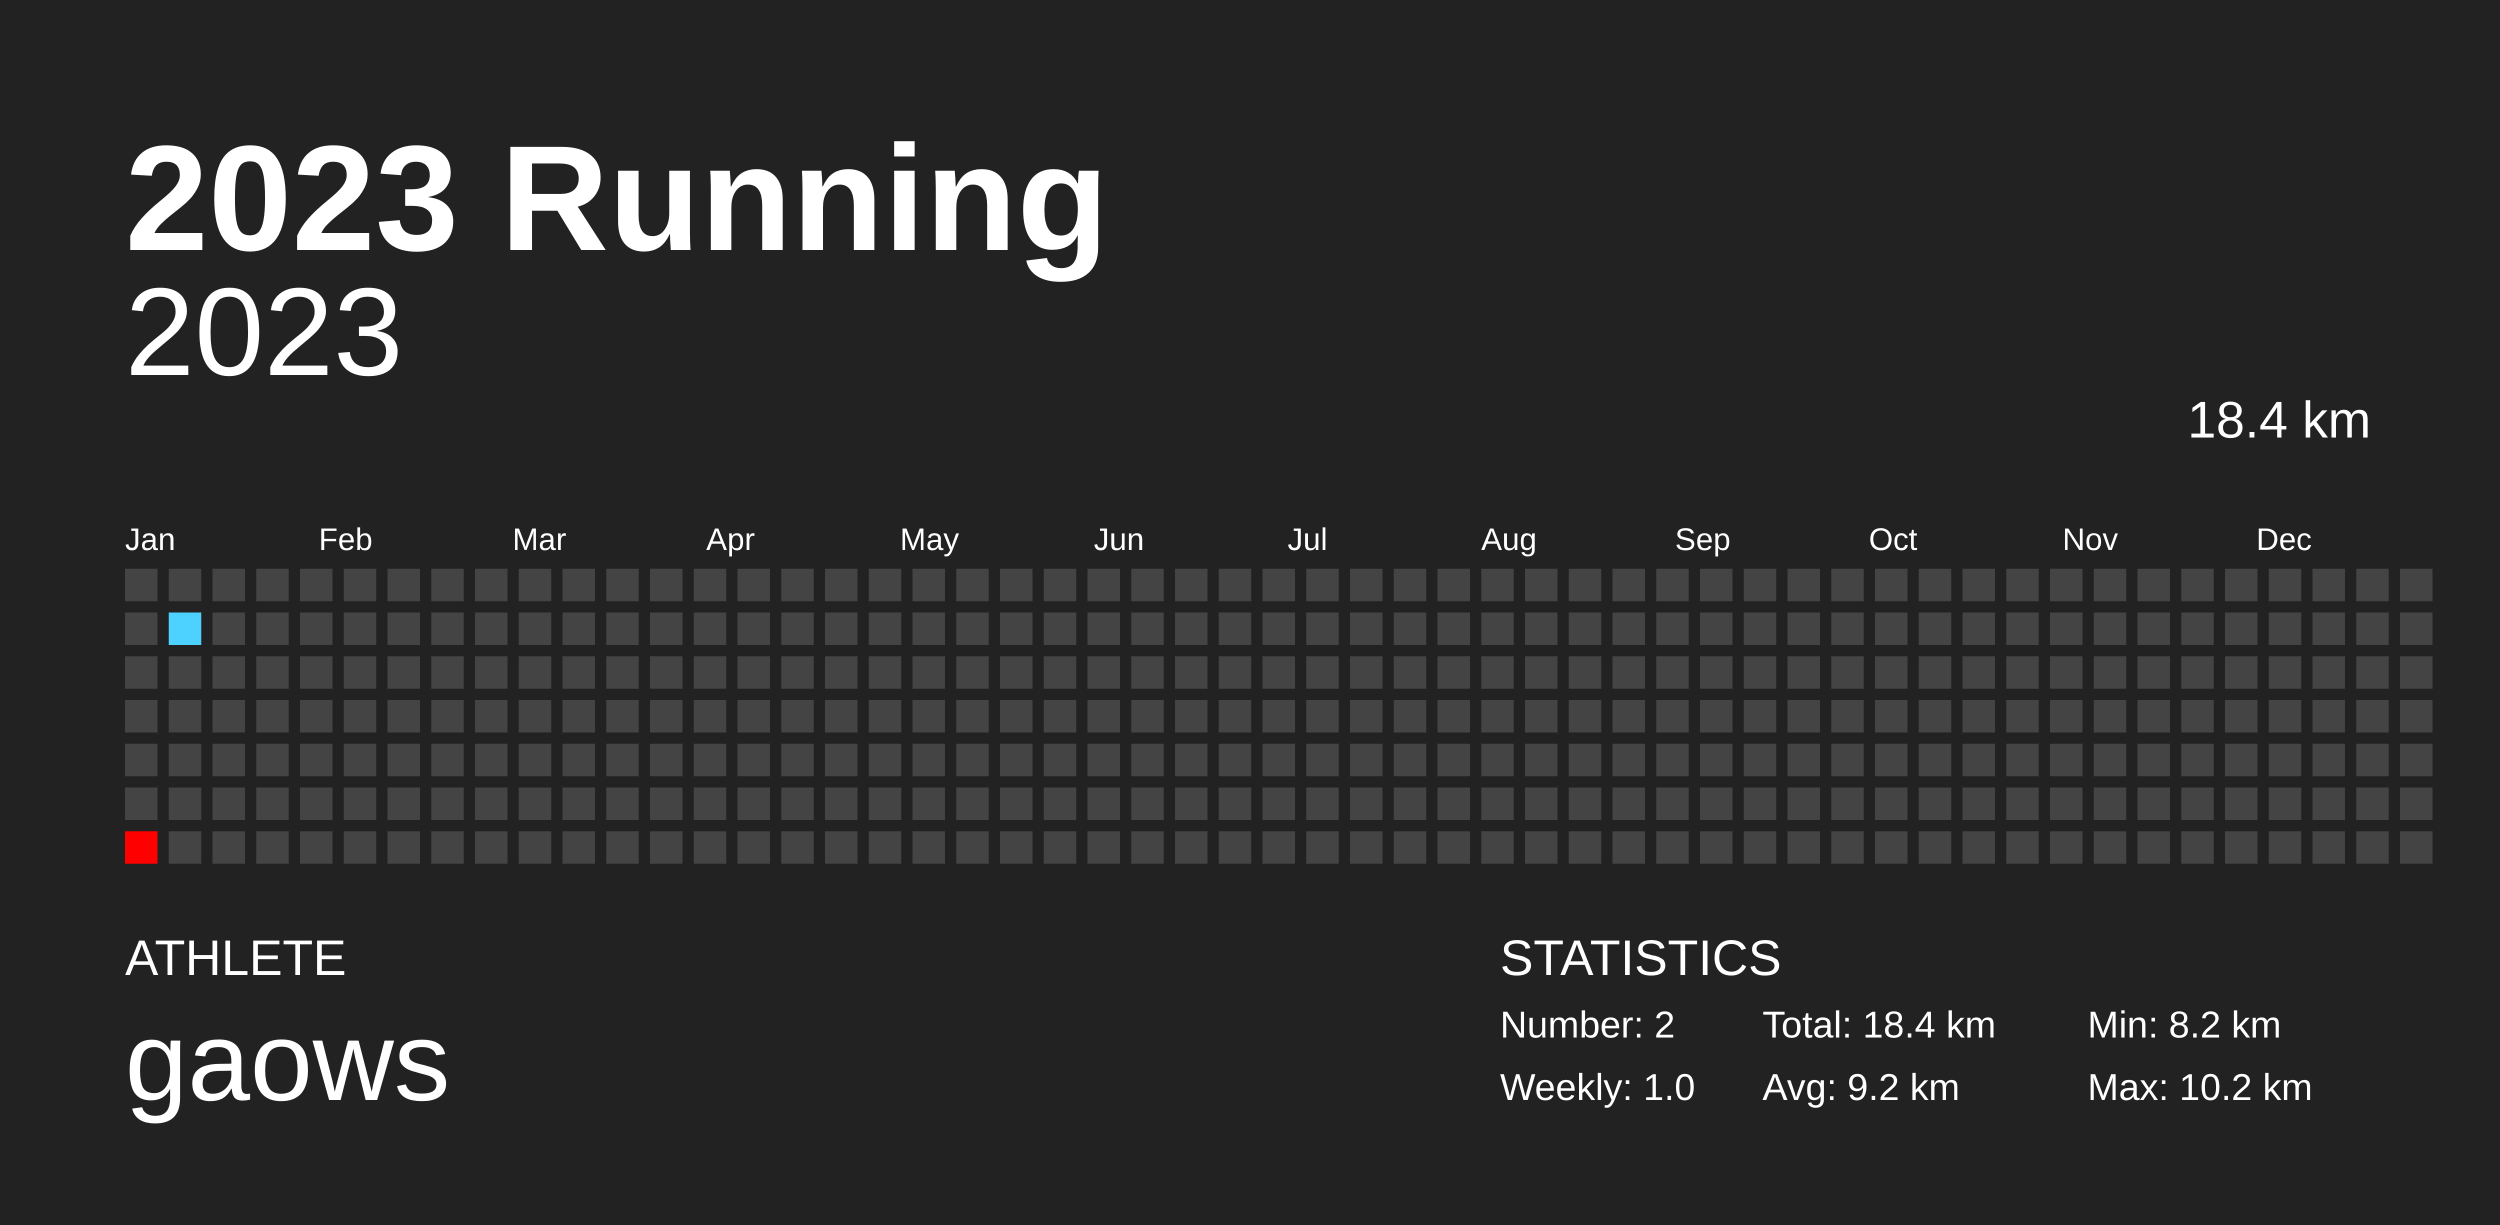
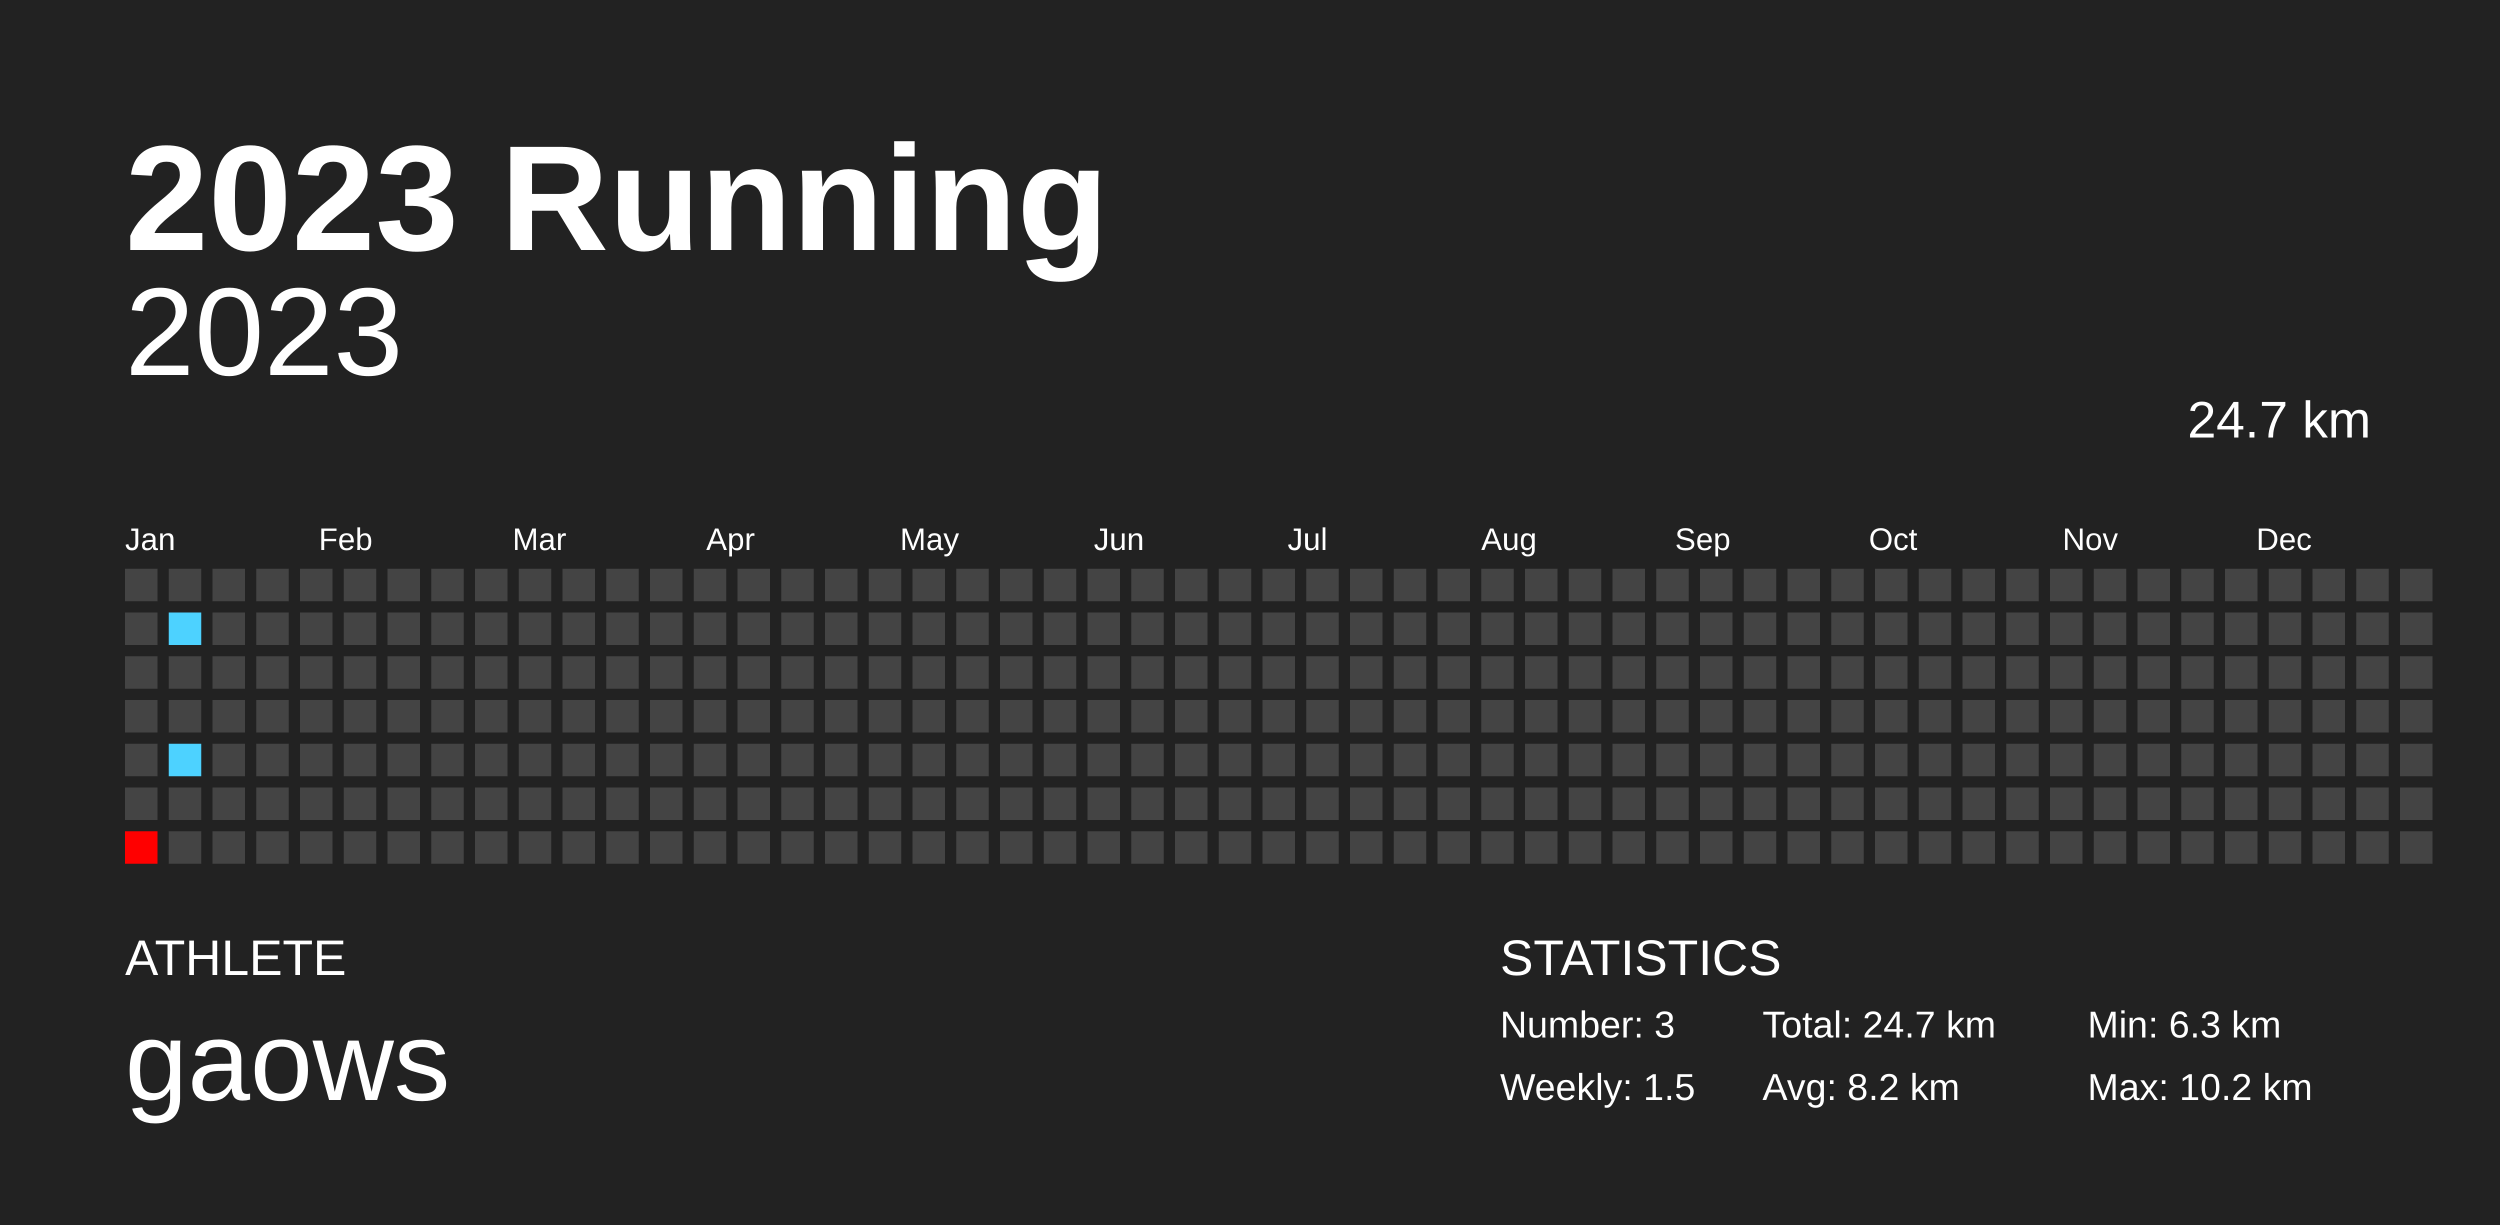
<svg xmlns="http://www.w3.org/2000/svg" baseProfile="full" height="98mm" version="1.1" viewBox="0,0,200,98" width="200mm">
  <defs />
  <rect fill="#222222" height="98" width="200" x="0" y="0" />
  <text fill="#FFFFFF" style="font-size:12px; font-family:Arial; font-weight:bold;" x="10" y="20">2023 Running</text>
  <text fill="#FFFFFF" style="font-size:4px; font-family:Arial" x="10" y="78">ATHLETE</text>
  <text fill="#FFFFFF" style="font-size:9px; font-family:Arial" x="10" y="88">gaows</text>
  <text fill="#FFFFFF" style="font-size:4px; font-family:Arial" x="120" y="78">STATISTICS</text>
-   <text fill="#FFFFFF" style="font-size:3px; font-family:Arial" x="120" y="83">Number: 2</text>
-   <text fill="#FFFFFF" style="font-size:3px; font-family:Arial" x="120" y="88">Weekly: 1.0</text>
-   <text fill="#FFFFFF" style="font-size:3px; font-family:Arial" x="141" y="83">Total: 18.4 km</text>
-   <text fill="#FFFFFF" style="font-size:3px; font-family:Arial" x="141" y="88">Avg: 9.2 km</text>
-   <text fill="#FFFFFF" style="font-size:3px; font-family:Arial" x="167" y="83">Min: 8.2 km</text>
+   <text fill="#FFFFFF" style="font-size:3px; font-family:Arial" x="120" y="83">Number: 3</text>
+   <text fill="#FFFFFF" style="font-size:3px; font-family:Arial" x="120" y="88">Weekly: 1.5</text>
+   <text fill="#FFFFFF" style="font-size:3px; font-family:Arial" x="141" y="83">Total: 24.7 km</text>
+   <text fill="#FFFFFF" style="font-size:3px; font-family:Arial" x="141" y="88">Avg: 8.2 km</text>
+   <text fill="#FFFFFF" style="font-size:3px; font-family:Arial" x="167" y="83">Min: 6.3 km</text>
  <text fill="#FFFFFF" style="font-size:3px; font-family:Arial" x="167" y="88">Max: 10.2 km</text>
  <text alignment-baseline="hanging" fill="#FFFFFF" style="font-size:10.0px; font-family:Arial;" x="10" y="30">2023</text>
-   <text alignment-baseline="hanging" fill="#FFFFFF" style="font-size:4.125px; font-family:Arial;" x="175" y="35">18.4 km</text>
+   <text alignment-baseline="hanging" fill="#FFFFFF" style="font-size:4.125px; font-family:Arial;" x="175" y="35">24.7 km</text>
  <text fill="#FFFFFF" style="font-size:2.5px; font-family:Arial" x="10.0" y="44">Jan</text>
  <text fill="#FFFFFF" style="font-size:2.5px; font-family:Arial" x="25.5" y="44">Feb</text>
  <text fill="#FFFFFF" style="font-size:2.5px; font-family:Arial" x="41.0" y="44">Mar</text>
  <text fill="#FFFFFF" style="font-size:2.5px; font-family:Arial" x="56.5" y="44">Apr</text>
  <text fill="#FFFFFF" style="font-size:2.5px; font-family:Arial" x="72.0" y="44">May</text>
  <text fill="#FFFFFF" style="font-size:2.5px; font-family:Arial" x="87.5" y="44">Jun</text>
  <text fill="#FFFFFF" style="font-size:2.5px; font-family:Arial" x="103.0" y="44">Jul</text>
  <text fill="#FFFFFF" style="font-size:2.5px; font-family:Arial" x="118.5" y="44">Aug</text>
  <text fill="#FFFFFF" style="font-size:2.5px; font-family:Arial" x="134.0" y="44">Sep</text>
  <text fill="#FFFFFF" style="font-size:2.5px; font-family:Arial" x="149.5" y="44">Oct</text>
  <text fill="#FFFFFF" style="font-size:2.5px; font-family:Arial" x="165.0" y="44">Nov</text>
  <text fill="#FFFFFF" style="font-size:2.5px; font-family:Arial" x="180.5" y="44">Dec</text>
  <rect fill="#444444" height="2.6" width="2.6" x="10.0" y="45.5" />
  <rect fill="#444444" height="2.6" width="2.6" x="10.0" y="49.0" />
  <rect fill="#444444" height="2.6" width="2.6" x="10.0" y="52.5" />
  <rect fill="#444444" height="2.6" width="2.6" x="10.0" y="56.0" />
  <rect fill="#444444" height="2.6" width="2.6" x="10.0" y="59.5" />
  <rect fill="#444444" height="2.6" width="2.6" x="10.0" y="63.0" />
  <rect fill="#ff0000" height="2.6" width="2.6" x="10.0" y="66.5" />
  <rect fill="#444444" height="2.6" width="2.6" x="13.5" y="45.5" />
  <rect fill="#4dd2ff" height="2.6" width="2.6" x="13.5" y="49.0" />
  <rect fill="#444444" height="2.6" width="2.6" x="13.5" y="52.5" />
  <rect fill="#444444" height="2.6" width="2.6" x="13.5" y="56.0" />
-   <rect fill="#444444" height="2.6" width="2.6" x="13.5" y="59.5" />
+   <rect fill="#4dd2ff" height="2.6" width="2.6" x="13.5" y="59.5" />
  <rect fill="#444444" height="2.6" width="2.6" x="13.5" y="63.0" />
  <rect fill="#444444" height="2.6" width="2.6" x="13.5" y="66.5" />
  <rect fill="#444444" height="2.6" width="2.6" x="17.0" y="45.5" />
  <rect fill="#444444" height="2.6" width="2.6" x="17.0" y="49.0" />
  <rect fill="#444444" height="2.6" width="2.6" x="17.0" y="52.5" />
  <rect fill="#444444" height="2.6" width="2.6" x="17.0" y="56.0" />
  <rect fill="#444444" height="2.6" width="2.6" x="17.0" y="59.5" />
  <rect fill="#444444" height="2.6" width="2.6" x="17.0" y="63.0" />
  <rect fill="#444444" height="2.6" width="2.6" x="17.0" y="66.5" />
  <rect fill="#444444" height="2.6" width="2.6" x="20.5" y="45.5" />
  <rect fill="#444444" height="2.6" width="2.6" x="20.5" y="49.0" />
  <rect fill="#444444" height="2.6" width="2.6" x="20.5" y="52.5" />
  <rect fill="#444444" height="2.6" width="2.6" x="20.5" y="56.0" />
  <rect fill="#444444" height="2.6" width="2.6" x="20.5" y="59.5" />
  <rect fill="#444444" height="2.6" width="2.6" x="20.5" y="63.0" />
  <rect fill="#444444" height="2.6" width="2.6" x="20.5" y="66.5" />
  <rect fill="#444444" height="2.6" width="2.6" x="24.0" y="45.5" />
  <rect fill="#444444" height="2.6" width="2.6" x="24.0" y="49.0" />
  <rect fill="#444444" height="2.6" width="2.6" x="24.0" y="52.5" />
  <rect fill="#444444" height="2.6" width="2.6" x="24.0" y="56.0" />
  <rect fill="#444444" height="2.6" width="2.6" x="24.0" y="59.5" />
  <rect fill="#444444" height="2.6" width="2.6" x="24.0" y="63.0" />
  <rect fill="#444444" height="2.6" width="2.6" x="24.0" y="66.5" />
  <rect fill="#444444" height="2.6" width="2.6" x="27.5" y="45.5" />
  <rect fill="#444444" height="2.6" width="2.6" x="27.5" y="49.0" />
  <rect fill="#444444" height="2.6" width="2.6" x="27.5" y="52.5" />
  <rect fill="#444444" height="2.6" width="2.6" x="27.5" y="56.0" />
  <rect fill="#444444" height="2.6" width="2.6" x="27.5" y="59.5" />
  <rect fill="#444444" height="2.6" width="2.6" x="27.5" y="63.0" />
  <rect fill="#444444" height="2.6" width="2.6" x="27.5" y="66.5" />
  <rect fill="#444444" height="2.6" width="2.6" x="31.0" y="45.5" />
  <rect fill="#444444" height="2.6" width="2.6" x="31.0" y="49.0" />
  <rect fill="#444444" height="2.6" width="2.6" x="31.0" y="52.5" />
  <rect fill="#444444" height="2.6" width="2.6" x="31.0" y="56.0" />
  <rect fill="#444444" height="2.6" width="2.6" x="31.0" y="59.5" />
  <rect fill="#444444" height="2.6" width="2.6" x="31.0" y="63.0" />
  <rect fill="#444444" height="2.6" width="2.6" x="31.0" y="66.5" />
  <rect fill="#444444" height="2.6" width="2.6" x="34.5" y="45.5" />
  <rect fill="#444444" height="2.6" width="2.6" x="34.5" y="49.0" />
  <rect fill="#444444" height="2.6" width="2.6" x="34.5" y="52.5" />
  <rect fill="#444444" height="2.6" width="2.6" x="34.5" y="56.0" />
  <rect fill="#444444" height="2.6" width="2.6" x="34.5" y="59.5" />
  <rect fill="#444444" height="2.6" width="2.6" x="34.5" y="63.0" />
  <rect fill="#444444" height="2.6" width="2.6" x="34.5" y="66.5" />
  <rect fill="#444444" height="2.6" width="2.6" x="38.0" y="45.5" />
  <rect fill="#444444" height="2.6" width="2.6" x="38.0" y="49.0" />
  <rect fill="#444444" height="2.6" width="2.6" x="38.0" y="52.5" />
  <rect fill="#444444" height="2.6" width="2.6" x="38.0" y="56.0" />
  <rect fill="#444444" height="2.6" width="2.6" x="38.0" y="59.5" />
  <rect fill="#444444" height="2.6" width="2.6" x="38.0" y="63.0" />
  <rect fill="#444444" height="2.6" width="2.6" x="38.0" y="66.5" />
  <rect fill="#444444" height="2.6" width="2.6" x="41.5" y="45.5" />
  <rect fill="#444444" height="2.6" width="2.6" x="41.5" y="49.0" />
  <rect fill="#444444" height="2.6" width="2.6" x="41.5" y="52.5" />
  <rect fill="#444444" height="2.6" width="2.6" x="41.5" y="56.0" />
  <rect fill="#444444" height="2.6" width="2.6" x="41.5" y="59.5" />
  <rect fill="#444444" height="2.6" width="2.6" x="41.5" y="63.0" />
  <rect fill="#444444" height="2.6" width="2.6" x="41.5" y="66.5" />
  <rect fill="#444444" height="2.6" width="2.6" x="45.0" y="45.5" />
  <rect fill="#444444" height="2.6" width="2.6" x="45.0" y="49.0" />
  <rect fill="#444444" height="2.6" width="2.6" x="45.0" y="52.5" />
  <rect fill="#444444" height="2.6" width="2.6" x="45.0" y="56.0" />
  <rect fill="#444444" height="2.6" width="2.6" x="45.0" y="59.5" />
  <rect fill="#444444" height="2.6" width="2.6" x="45.0" y="63.0" />
  <rect fill="#444444" height="2.6" width="2.6" x="45.0" y="66.5" />
  <rect fill="#444444" height="2.6" width="2.6" x="48.5" y="45.5" />
  <rect fill="#444444" height="2.6" width="2.6" x="48.5" y="49.0" />
  <rect fill="#444444" height="2.6" width="2.6" x="48.5" y="52.5" />
  <rect fill="#444444" height="2.6" width="2.6" x="48.5" y="56.0" />
  <rect fill="#444444" height="2.6" width="2.6" x="48.5" y="59.5" />
  <rect fill="#444444" height="2.6" width="2.6" x="48.5" y="63.0" />
  <rect fill="#444444" height="2.6" width="2.6" x="48.5" y="66.5" />
  <rect fill="#444444" height="2.6" width="2.6" x="52.0" y="45.5" />
  <rect fill="#444444" height="2.6" width="2.6" x="52.0" y="49.0" />
  <rect fill="#444444" height="2.6" width="2.6" x="52.0" y="52.5" />
  <rect fill="#444444" height="2.6" width="2.6" x="52.0" y="56.0" />
  <rect fill="#444444" height="2.6" width="2.6" x="52.0" y="59.5" />
  <rect fill="#444444" height="2.6" width="2.6" x="52.0" y="63.0" />
  <rect fill="#444444" height="2.6" width="2.6" x="52.0" y="66.5" />
  <rect fill="#444444" height="2.6" width="2.6" x="55.5" y="45.5" />
  <rect fill="#444444" height="2.6" width="2.6" x="55.5" y="49.0" />
  <rect fill="#444444" height="2.6" width="2.6" x="55.5" y="52.5" />
  <rect fill="#444444" height="2.6" width="2.6" x="55.5" y="56.0" />
  <rect fill="#444444" height="2.6" width="2.6" x="55.5" y="59.5" />
  <rect fill="#444444" height="2.6" width="2.6" x="55.5" y="63.0" />
  <rect fill="#444444" height="2.6" width="2.6" x="55.5" y="66.5" />
  <rect fill="#444444" height="2.6" width="2.6" x="59.0" y="45.5" />
  <rect fill="#444444" height="2.6" width="2.6" x="59.0" y="49.0" />
  <rect fill="#444444" height="2.6" width="2.6" x="59.0" y="52.5" />
  <rect fill="#444444" height="2.6" width="2.6" x="59.0" y="56.0" />
  <rect fill="#444444" height="2.6" width="2.6" x="59.0" y="59.5" />
  <rect fill="#444444" height="2.6" width="2.6" x="59.0" y="63.0" />
  <rect fill="#444444" height="2.6" width="2.6" x="59.0" y="66.5" />
  <rect fill="#444444" height="2.6" width="2.6" x="62.5" y="45.5" />
  <rect fill="#444444" height="2.6" width="2.6" x="62.5" y="49.0" />
  <rect fill="#444444" height="2.6" width="2.6" x="62.5" y="52.5" />
  <rect fill="#444444" height="2.6" width="2.6" x="62.5" y="56.0" />
  <rect fill="#444444" height="2.6" width="2.6" x="62.5" y="59.5" />
  <rect fill="#444444" height="2.6" width="2.6" x="62.5" y="63.0" />
  <rect fill="#444444" height="2.6" width="2.6" x="62.5" y="66.5" />
  <rect fill="#444444" height="2.6" width="2.6" x="66.0" y="45.5" />
  <rect fill="#444444" height="2.6" width="2.6" x="66.0" y="49.0" />
  <rect fill="#444444" height="2.6" width="2.6" x="66.0" y="52.5" />
  <rect fill="#444444" height="2.6" width="2.6" x="66.0" y="56.0" />
  <rect fill="#444444" height="2.6" width="2.6" x="66.0" y="59.5" />
  <rect fill="#444444" height="2.6" width="2.6" x="66.0" y="63.0" />
  <rect fill="#444444" height="2.6" width="2.6" x="66.0" y="66.5" />
  <rect fill="#444444" height="2.6" width="2.6" x="69.5" y="45.5" />
  <rect fill="#444444" height="2.6" width="2.6" x="69.5" y="49.0" />
  <rect fill="#444444" height="2.6" width="2.6" x="69.5" y="52.5" />
  <rect fill="#444444" height="2.6" width="2.6" x="69.5" y="56.0" />
  <rect fill="#444444" height="2.6" width="2.6" x="69.5" y="59.5" />
  <rect fill="#444444" height="2.6" width="2.6" x="69.5" y="63.0" />
  <rect fill="#444444" height="2.6" width="2.6" x="69.5" y="66.5" />
  <rect fill="#444444" height="2.6" width="2.6" x="73.0" y="45.5" />
  <rect fill="#444444" height="2.6" width="2.6" x="73.0" y="49.0" />
  <rect fill="#444444" height="2.6" width="2.6" x="73.0" y="52.5" />
  <rect fill="#444444" height="2.6" width="2.6" x="73.0" y="56.0" />
  <rect fill="#444444" height="2.6" width="2.6" x="73.0" y="59.5" />
  <rect fill="#444444" height="2.6" width="2.6" x="73.0" y="63.0" />
  <rect fill="#444444" height="2.6" width="2.6" x="73.0" y="66.5" />
  <rect fill="#444444" height="2.6" width="2.6" x="76.5" y="45.5" />
  <rect fill="#444444" height="2.6" width="2.6" x="76.5" y="49.0" />
  <rect fill="#444444" height="2.6" width="2.6" x="76.5" y="52.5" />
  <rect fill="#444444" height="2.6" width="2.6" x="76.5" y="56.0" />
  <rect fill="#444444" height="2.6" width="2.6" x="76.5" y="59.5" />
  <rect fill="#444444" height="2.6" width="2.6" x="76.5" y="63.0" />
  <rect fill="#444444" height="2.6" width="2.6" x="76.5" y="66.5" />
  <rect fill="#444444" height="2.6" width="2.6" x="80.0" y="45.5" />
  <rect fill="#444444" height="2.6" width="2.6" x="80.0" y="49.0" />
  <rect fill="#444444" height="2.6" width="2.6" x="80.0" y="52.5" />
  <rect fill="#444444" height="2.6" width="2.6" x="80.0" y="56.0" />
  <rect fill="#444444" height="2.6" width="2.6" x="80.0" y="59.5" />
  <rect fill="#444444" height="2.6" width="2.6" x="80.0" y="63.0" />
  <rect fill="#444444" height="2.6" width="2.6" x="80.0" y="66.5" />
  <rect fill="#444444" height="2.6" width="2.6" x="83.5" y="45.5" />
  <rect fill="#444444" height="2.6" width="2.6" x="83.5" y="49.0" />
  <rect fill="#444444" height="2.6" width="2.6" x="83.5" y="52.5" />
  <rect fill="#444444" height="2.6" width="2.6" x="83.5" y="56.0" />
  <rect fill="#444444" height="2.6" width="2.6" x="83.5" y="59.5" />
  <rect fill="#444444" height="2.6" width="2.6" x="83.5" y="63.0" />
  <rect fill="#444444" height="2.6" width="2.6" x="83.5" y="66.5" />
  <rect fill="#444444" height="2.6" width="2.6" x="87.0" y="45.5" />
  <rect fill="#444444" height="2.6" width="2.6" x="87.0" y="49.0" />
  <rect fill="#444444" height="2.6" width="2.6" x="87.0" y="52.5" />
  <rect fill="#444444" height="2.6" width="2.6" x="87.0" y="56.0" />
  <rect fill="#444444" height="2.6" width="2.6" x="87.0" y="59.5" />
  <rect fill="#444444" height="2.6" width="2.6" x="87.0" y="63.0" />
  <rect fill="#444444" height="2.6" width="2.6" x="87.0" y="66.5" />
  <rect fill="#444444" height="2.6" width="2.6" x="90.5" y="45.5" />
  <rect fill="#444444" height="2.6" width="2.6" x="90.5" y="49.0" />
  <rect fill="#444444" height="2.6" width="2.6" x="90.5" y="52.5" />
  <rect fill="#444444" height="2.6" width="2.6" x="90.5" y="56.0" />
  <rect fill="#444444" height="2.6" width="2.6" x="90.5" y="59.5" />
  <rect fill="#444444" height="2.6" width="2.6" x="90.5" y="63.0" />
  <rect fill="#444444" height="2.6" width="2.6" x="90.5" y="66.5" />
  <rect fill="#444444" height="2.6" width="2.6" x="94.0" y="45.5" />
  <rect fill="#444444" height="2.6" width="2.6" x="94.0" y="49.0" />
  <rect fill="#444444" height="2.6" width="2.6" x="94.0" y="52.5" />
  <rect fill="#444444" height="2.6" width="2.6" x="94.0" y="56.0" />
  <rect fill="#444444" height="2.6" width="2.6" x="94.0" y="59.5" />
  <rect fill="#444444" height="2.6" width="2.6" x="94.0" y="63.0" />
  <rect fill="#444444" height="2.6" width="2.6" x="94.0" y="66.5" />
  <rect fill="#444444" height="2.6" width="2.6" x="97.5" y="45.5" />
  <rect fill="#444444" height="2.6" width="2.6" x="97.5" y="49.0" />
  <rect fill="#444444" height="2.6" width="2.6" x="97.5" y="52.5" />
  <rect fill="#444444" height="2.6" width="2.6" x="97.5" y="56.0" />
  <rect fill="#444444" height="2.6" width="2.6" x="97.5" y="59.5" />
  <rect fill="#444444" height="2.6" width="2.6" x="97.5" y="63.0" />
  <rect fill="#444444" height="2.6" width="2.6" x="97.5" y="66.5" />
  <rect fill="#444444" height="2.6" width="2.6" x="101.0" y="45.5" />
  <rect fill="#444444" height="2.6" width="2.6" x="101.0" y="49.0" />
  <rect fill="#444444" height="2.6" width="2.6" x="101.0" y="52.5" />
  <rect fill="#444444" height="2.6" width="2.6" x="101.0" y="56.0" />
  <rect fill="#444444" height="2.6" width="2.6" x="101.0" y="59.5" />
  <rect fill="#444444" height="2.6" width="2.6" x="101.0" y="63.0" />
  <rect fill="#444444" height="2.6" width="2.6" x="101.0" y="66.5" />
  <rect fill="#444444" height="2.6" width="2.6" x="104.5" y="45.5" />
  <rect fill="#444444" height="2.6" width="2.6" x="104.5" y="49.0" />
  <rect fill="#444444" height="2.6" width="2.6" x="104.5" y="52.5" />
  <rect fill="#444444" height="2.6" width="2.6" x="104.5" y="56.0" />
  <rect fill="#444444" height="2.6" width="2.6" x="104.5" y="59.5" />
  <rect fill="#444444" height="2.6" width="2.6" x="104.5" y="63.0" />
  <rect fill="#444444" height="2.6" width="2.6" x="104.5" y="66.5" />
  <rect fill="#444444" height="2.6" width="2.6" x="108.0" y="45.5" />
  <rect fill="#444444" height="2.6" width="2.6" x="108.0" y="49.0" />
  <rect fill="#444444" height="2.6" width="2.6" x="108.0" y="52.5" />
  <rect fill="#444444" height="2.6" width="2.6" x="108.0" y="56.0" />
  <rect fill="#444444" height="2.6" width="2.6" x="108.0" y="59.5" />
  <rect fill="#444444" height="2.6" width="2.6" x="108.0" y="63.0" />
  <rect fill="#444444" height="2.6" width="2.6" x="108.0" y="66.5" />
  <rect fill="#444444" height="2.6" width="2.6" x="111.5" y="45.5" />
  <rect fill="#444444" height="2.6" width="2.6" x="111.5" y="49.0" />
  <rect fill="#444444" height="2.6" width="2.6" x="111.5" y="52.5" />
  <rect fill="#444444" height="2.6" width="2.6" x="111.5" y="56.0" />
  <rect fill="#444444" height="2.6" width="2.6" x="111.5" y="59.5" />
  <rect fill="#444444" height="2.6" width="2.6" x="111.5" y="63.0" />
  <rect fill="#444444" height="2.6" width="2.6" x="111.5" y="66.5" />
  <rect fill="#444444" height="2.6" width="2.6" x="115.0" y="45.5" />
  <rect fill="#444444" height="2.6" width="2.6" x="115.0" y="49.0" />
  <rect fill="#444444" height="2.6" width="2.6" x="115.0" y="52.5" />
  <rect fill="#444444" height="2.6" width="2.6" x="115.0" y="56.0" />
  <rect fill="#444444" height="2.6" width="2.6" x="115.0" y="59.5" />
  <rect fill="#444444" height="2.6" width="2.6" x="115.0" y="63.0" />
  <rect fill="#444444" height="2.6" width="2.6" x="115.0" y="66.5" />
  <rect fill="#444444" height="2.6" width="2.6" x="118.5" y="45.5" />
  <rect fill="#444444" height="2.6" width="2.6" x="118.5" y="49.0" />
  <rect fill="#444444" height="2.6" width="2.6" x="118.5" y="52.5" />
  <rect fill="#444444" height="2.6" width="2.6" x="118.5" y="56.0" />
  <rect fill="#444444" height="2.6" width="2.6" x="118.5" y="59.5" />
  <rect fill="#444444" height="2.6" width="2.6" x="118.5" y="63.0" />
  <rect fill="#444444" height="2.6" width="2.6" x="118.5" y="66.5" />
  <rect fill="#444444" height="2.6" width="2.6" x="122.0" y="45.5" />
  <rect fill="#444444" height="2.6" width="2.6" x="122.0" y="49.0" />
  <rect fill="#444444" height="2.6" width="2.6" x="122.0" y="52.5" />
  <rect fill="#444444" height="2.6" width="2.6" x="122.0" y="56.0" />
  <rect fill="#444444" height="2.6" width="2.6" x="122.0" y="59.5" />
  <rect fill="#444444" height="2.6" width="2.6" x="122.0" y="63.0" />
  <rect fill="#444444" height="2.6" width="2.6" x="122.0" y="66.5" />
  <rect fill="#444444" height="2.6" width="2.6" x="125.5" y="45.5" />
  <rect fill="#444444" height="2.6" width="2.6" x="125.5" y="49.0" />
  <rect fill="#444444" height="2.6" width="2.6" x="125.5" y="52.5" />
  <rect fill="#444444" height="2.6" width="2.6" x="125.5" y="56.0" />
  <rect fill="#444444" height="2.6" width="2.6" x="125.5" y="59.5" />
  <rect fill="#444444" height="2.6" width="2.6" x="125.5" y="63.0" />
  <rect fill="#444444" height="2.6" width="2.6" x="125.5" y="66.5" />
  <rect fill="#444444" height="2.6" width="2.6" x="129.0" y="45.5" />
  <rect fill="#444444" height="2.6" width="2.6" x="129.0" y="49.0" />
  <rect fill="#444444" height="2.6" width="2.6" x="129.0" y="52.5" />
  <rect fill="#444444" height="2.6" width="2.6" x="129.0" y="56.0" />
  <rect fill="#444444" height="2.6" width="2.6" x="129.0" y="59.5" />
  <rect fill="#444444" height="2.6" width="2.6" x="129.0" y="63.0" />
  <rect fill="#444444" height="2.6" width="2.6" x="129.0" y="66.5" />
  <rect fill="#444444" height="2.6" width="2.6" x="132.5" y="45.5" />
  <rect fill="#444444" height="2.6" width="2.6" x="132.5" y="49.0" />
  <rect fill="#444444" height="2.6" width="2.6" x="132.5" y="52.5" />
  <rect fill="#444444" height="2.6" width="2.6" x="132.5" y="56.0" />
  <rect fill="#444444" height="2.6" width="2.6" x="132.5" y="59.5" />
  <rect fill="#444444" height="2.6" width="2.6" x="132.5" y="63.0" />
  <rect fill="#444444" height="2.6" width="2.6" x="132.5" y="66.5" />
  <rect fill="#444444" height="2.6" width="2.6" x="136.0" y="45.5" />
  <rect fill="#444444" height="2.6" width="2.6" x="136.0" y="49.0" />
  <rect fill="#444444" height="2.6" width="2.6" x="136.0" y="52.5" />
  <rect fill="#444444" height="2.6" width="2.6" x="136.0" y="56.0" />
  <rect fill="#444444" height="2.6" width="2.6" x="136.0" y="59.5" />
  <rect fill="#444444" height="2.6" width="2.6" x="136.0" y="63.0" />
  <rect fill="#444444" height="2.6" width="2.6" x="136.0" y="66.5" />
  <rect fill="#444444" height="2.6" width="2.6" x="139.5" y="45.5" />
  <rect fill="#444444" height="2.6" width="2.6" x="139.5" y="49.0" />
  <rect fill="#444444" height="2.6" width="2.6" x="139.5" y="52.5" />
  <rect fill="#444444" height="2.6" width="2.6" x="139.5" y="56.0" />
  <rect fill="#444444" height="2.6" width="2.6" x="139.5" y="59.5" />
  <rect fill="#444444" height="2.6" width="2.6" x="139.5" y="63.0" />
  <rect fill="#444444" height="2.6" width="2.6" x="139.5" y="66.5" />
  <rect fill="#444444" height="2.6" width="2.6" x="143.0" y="45.5" />
  <rect fill="#444444" height="2.6" width="2.6" x="143.0" y="49.0" />
  <rect fill="#444444" height="2.6" width="2.6" x="143.0" y="52.5" />
  <rect fill="#444444" height="2.6" width="2.6" x="143.0" y="56.0" />
  <rect fill="#444444" height="2.6" width="2.6" x="143.0" y="59.5" />
  <rect fill="#444444" height="2.6" width="2.6" x="143.0" y="63.0" />
  <rect fill="#444444" height="2.6" width="2.6" x="143.0" y="66.5" />
  <rect fill="#444444" height="2.6" width="2.6" x="146.5" y="45.5" />
  <rect fill="#444444" height="2.6" width="2.6" x="146.5" y="49.0" />
  <rect fill="#444444" height="2.6" width="2.6" x="146.5" y="52.5" />
  <rect fill="#444444" height="2.6" width="2.6" x="146.5" y="56.0" />
  <rect fill="#444444" height="2.6" width="2.6" x="146.5" y="59.5" />
  <rect fill="#444444" height="2.6" width="2.6" x="146.5" y="63.0" />
  <rect fill="#444444" height="2.6" width="2.6" x="146.5" y="66.5" />
  <rect fill="#444444" height="2.6" width="2.6" x="150.0" y="45.5" />
  <rect fill="#444444" height="2.6" width="2.6" x="150.0" y="49.0" />
  <rect fill="#444444" height="2.6" width="2.6" x="150.0" y="52.5" />
  <rect fill="#444444" height="2.6" width="2.6" x="150.0" y="56.0" />
  <rect fill="#444444" height="2.6" width="2.6" x="150.0" y="59.5" />
  <rect fill="#444444" height="2.6" width="2.6" x="150.0" y="63.0" />
  <rect fill="#444444" height="2.6" width="2.6" x="150.0" y="66.5" />
  <rect fill="#444444" height="2.6" width="2.6" x="153.5" y="45.5" />
  <rect fill="#444444" height="2.6" width="2.6" x="153.5" y="49.0" />
  <rect fill="#444444" height="2.6" width="2.6" x="153.5" y="52.5" />
  <rect fill="#444444" height="2.6" width="2.6" x="153.5" y="56.0" />
  <rect fill="#444444" height="2.6" width="2.6" x="153.5" y="59.5" />
  <rect fill="#444444" height="2.6" width="2.6" x="153.5" y="63.0" />
  <rect fill="#444444" height="2.6" width="2.6" x="153.5" y="66.5" />
  <rect fill="#444444" height="2.6" width="2.6" x="157.0" y="45.5" />
  <rect fill="#444444" height="2.6" width="2.6" x="157.0" y="49.0" />
  <rect fill="#444444" height="2.6" width="2.6" x="157.0" y="52.5" />
  <rect fill="#444444" height="2.6" width="2.6" x="157.0" y="56.0" />
  <rect fill="#444444" height="2.6" width="2.6" x="157.0" y="59.5" />
  <rect fill="#444444" height="2.6" width="2.6" x="157.0" y="63.0" />
  <rect fill="#444444" height="2.6" width="2.6" x="157.0" y="66.5" />
  <rect fill="#444444" height="2.6" width="2.6" x="160.5" y="45.5" />
  <rect fill="#444444" height="2.6" width="2.6" x="160.5" y="49.0" />
  <rect fill="#444444" height="2.6" width="2.6" x="160.5" y="52.5" />
  <rect fill="#444444" height="2.6" width="2.6" x="160.5" y="56.0" />
  <rect fill="#444444" height="2.6" width="2.6" x="160.5" y="59.5" />
  <rect fill="#444444" height="2.6" width="2.6" x="160.5" y="63.0" />
  <rect fill="#444444" height="2.6" width="2.6" x="160.5" y="66.5" />
  <rect fill="#444444" height="2.6" width="2.6" x="164.0" y="45.5" />
  <rect fill="#444444" height="2.6" width="2.6" x="164.0" y="49.0" />
  <rect fill="#444444" height="2.6" width="2.6" x="164.0" y="52.5" />
  <rect fill="#444444" height="2.6" width="2.6" x="164.0" y="56.0" />
  <rect fill="#444444" height="2.6" width="2.6" x="164.0" y="59.5" />
  <rect fill="#444444" height="2.6" width="2.6" x="164.0" y="63.0" />
  <rect fill="#444444" height="2.6" width="2.6" x="164.0" y="66.5" />
  <rect fill="#444444" height="2.6" width="2.6" x="167.5" y="45.5" />
  <rect fill="#444444" height="2.6" width="2.6" x="167.5" y="49.0" />
  <rect fill="#444444" height="2.6" width="2.6" x="167.5" y="52.5" />
  <rect fill="#444444" height="2.6" width="2.6" x="167.5" y="56.0" />
  <rect fill="#444444" height="2.6" width="2.6" x="167.5" y="59.5" />
  <rect fill="#444444" height="2.6" width="2.6" x="167.5" y="63.0" />
  <rect fill="#444444" height="2.6" width="2.6" x="167.5" y="66.5" />
  <rect fill="#444444" height="2.6" width="2.6" x="171.0" y="45.5" />
  <rect fill="#444444" height="2.6" width="2.6" x="171.0" y="49.0" />
  <rect fill="#444444" height="2.6" width="2.6" x="171.0" y="52.5" />
  <rect fill="#444444" height="2.6" width="2.6" x="171.0" y="56.0" />
  <rect fill="#444444" height="2.6" width="2.6" x="171.0" y="59.5" />
  <rect fill="#444444" height="2.6" width="2.6" x="171.0" y="63.0" />
  <rect fill="#444444" height="2.6" width="2.6" x="171.0" y="66.5" />
  <rect fill="#444444" height="2.6" width="2.6" x="174.5" y="45.5" />
  <rect fill="#444444" height="2.6" width="2.6" x="174.5" y="49.0" />
  <rect fill="#444444" height="2.6" width="2.6" x="174.5" y="52.5" />
  <rect fill="#444444" height="2.6" width="2.6" x="174.5" y="56.0" />
  <rect fill="#444444" height="2.6" width="2.6" x="174.5" y="59.5" />
  <rect fill="#444444" height="2.6" width="2.6" x="174.5" y="63.0" />
  <rect fill="#444444" height="2.6" width="2.6" x="174.5" y="66.5" />
  <rect fill="#444444" height="2.6" width="2.6" x="178.0" y="45.5" />
  <rect fill="#444444" height="2.6" width="2.6" x="178.0" y="49.0" />
  <rect fill="#444444" height="2.6" width="2.6" x="178.0" y="52.5" />
  <rect fill="#444444" height="2.6" width="2.6" x="178.0" y="56.0" />
  <rect fill="#444444" height="2.6" width="2.6" x="178.0" y="59.5" />
  <rect fill="#444444" height="2.6" width="2.6" x="178.0" y="63.0" />
  <rect fill="#444444" height="2.6" width="2.6" x="178.0" y="66.5" />
  <rect fill="#444444" height="2.6" width="2.6" x="181.5" y="45.5" />
  <rect fill="#444444" height="2.6" width="2.6" x="181.5" y="49.0" />
  <rect fill="#444444" height="2.6" width="2.6" x="181.5" y="52.5" />
  <rect fill="#444444" height="2.6" width="2.6" x="181.5" y="56.0" />
  <rect fill="#444444" height="2.6" width="2.6" x="181.5" y="59.5" />
  <rect fill="#444444" height="2.6" width="2.6" x="181.5" y="63.0" />
  <rect fill="#444444" height="2.6" width="2.6" x="181.5" y="66.5" />
  <rect fill="#444444" height="2.6" width="2.6" x="185.0" y="45.5" />
  <rect fill="#444444" height="2.6" width="2.6" x="185.0" y="49.0" />
  <rect fill="#444444" height="2.6" width="2.6" x="185.0" y="52.5" />
  <rect fill="#444444" height="2.6" width="2.6" x="185.0" y="56.0" />
  <rect fill="#444444" height="2.6" width="2.6" x="185.0" y="59.5" />
  <rect fill="#444444" height="2.6" width="2.6" x="185.0" y="63.0" />
  <rect fill="#444444" height="2.6" width="2.6" x="185.0" y="66.5" />
  <rect fill="#444444" height="2.6" width="2.6" x="188.5" y="45.5" />
  <rect fill="#444444" height="2.6" width="2.6" x="188.5" y="49.0" />
  <rect fill="#444444" height="2.6" width="2.6" x="188.5" y="52.5" />
  <rect fill="#444444" height="2.6" width="2.6" x="188.5" y="56.0" />
  <rect fill="#444444" height="2.6" width="2.6" x="188.5" y="59.5" />
  <rect fill="#444444" height="2.6" width="2.6" x="188.5" y="63.0" />
  <rect fill="#444444" height="2.6" width="2.6" x="188.5" y="66.5" />
  <rect fill="#444444" height="2.6" width="2.6" x="192.0" y="45.5" />
  <rect fill="#444444" height="2.6" width="2.6" x="192.0" y="49.0" />
  <rect fill="#444444" height="2.6" width="2.6" x="192.0" y="52.5" />
  <rect fill="#444444" height="2.6" width="2.6" x="192.0" y="56.0" />
  <rect fill="#444444" height="2.6" width="2.6" x="192.0" y="59.5" />
  <rect fill="#444444" height="2.6" width="2.6" x="192.0" y="63.0" />
  <rect fill="#444444" height="2.6" width="2.6" x="192.0" y="66.5" />
</svg>
